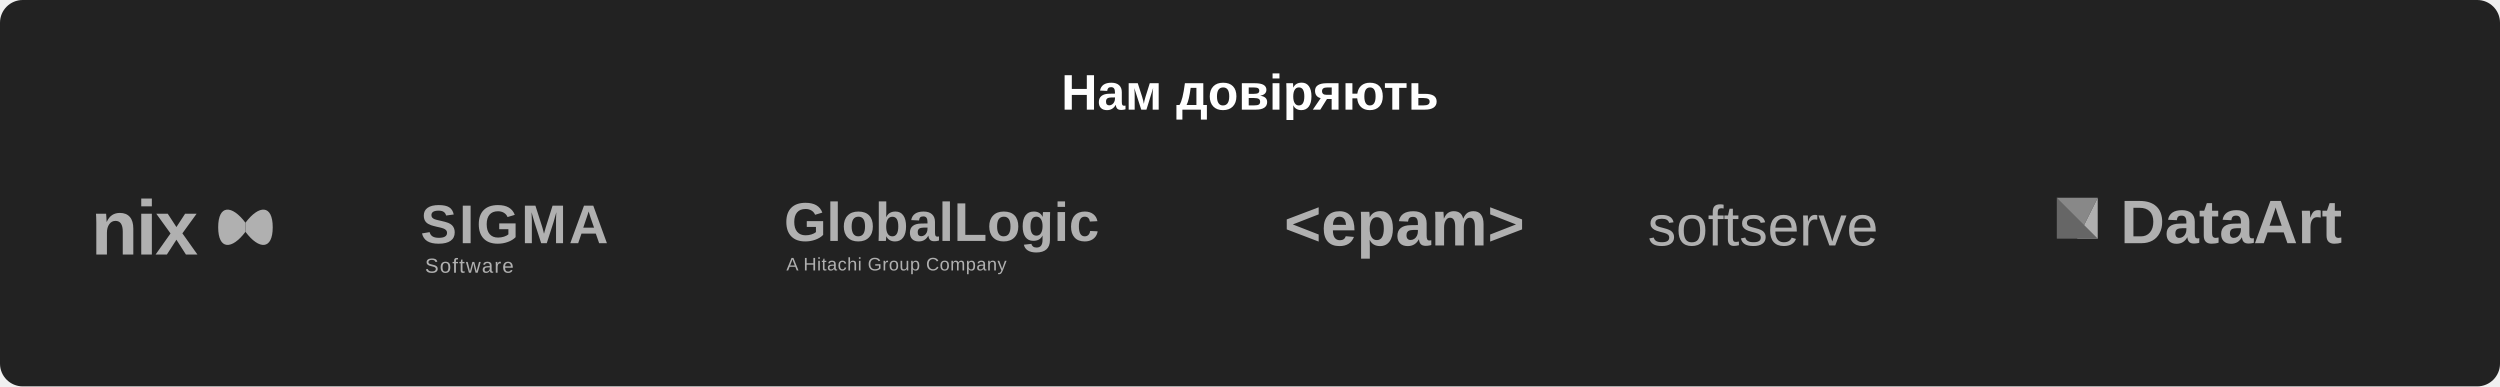
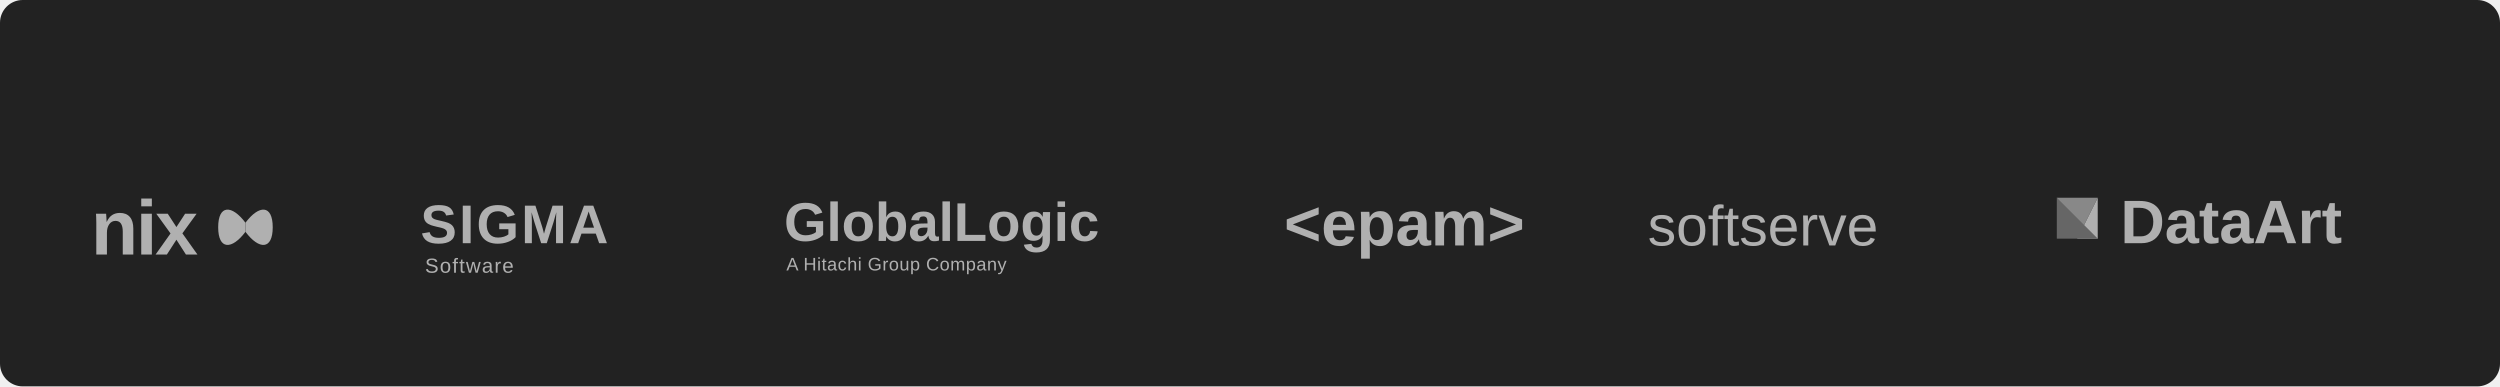
<svg xmlns="http://www.w3.org/2000/svg" viewBox="0 0 1100 170" width="100%" height="auto">
  <rect width="1100" height="170" rx="10" fill="#222222" />
-   <text x="50%" y="42" dominant-baseline="middle" text-anchor="middle" fill="#FFFFFF" font-family="Arial, sans-serif" font-weight="bold" font-size="22">Нам довіряють</text>
  <g transform="translate(40, 75)" fill="#B0B0B0" font-family="Arial, sans-serif">
    <g transform="translate(0, 5)">
      <text x="0" y="32" font-size="34" font-weight="bold" letter-spacing="-1">nix</text>
      <path d="M 68 18 C 74 10, 80 10, 80 20 C 80 30, 74 30, 68 22 Z" fill="#B0B0B0" />
      <path d="M 68 22 C 62 30, 56 30, 56 20 C 56 10, 62 10, 68 18 Z" fill="#B0B0B0" />
    </g>
    <g transform="translate(145, 8)">
      <text x="0" y="24" font-size="24" font-weight="bold" letter-spacing="1">SIGMA</text>
      <text x="2" y="37" font-size="9" letter-spacing="0.5">Software</text>
    </g>
    <g transform="translate(305, 7)">
      <text x="0" y="24" font-size="24" font-weight="600">GlobalLogic</text>
      <text x="1" y="37" font-size="8" letter-spacing="0.2">A Hitachi Group Company</text>
    </g>
    <g transform="translate(525, 7)">
      <text x="0" y="26" font-size="28" font-weight="bold">&lt;epam&gt;</text>
    </g>
    <g transform="translate(685, 8)">
      <text x="0" y="25" font-size="25" font-weight="500">softserve</text>
    </g>
    <g transform="translate(865, 5)">
      <polygon points="0,7 18,7 9,25" fill="#888888" />
      <polygon points="18,7 18,25 9,25" fill="#B0B0B0" />
      <polygon points="0,25 18,25 0,7" fill="#666666" />
      <text x="28" y="27" font-size="27" font-weight="bold">DataArt</text>
    </g>
  </g>
</svg>
